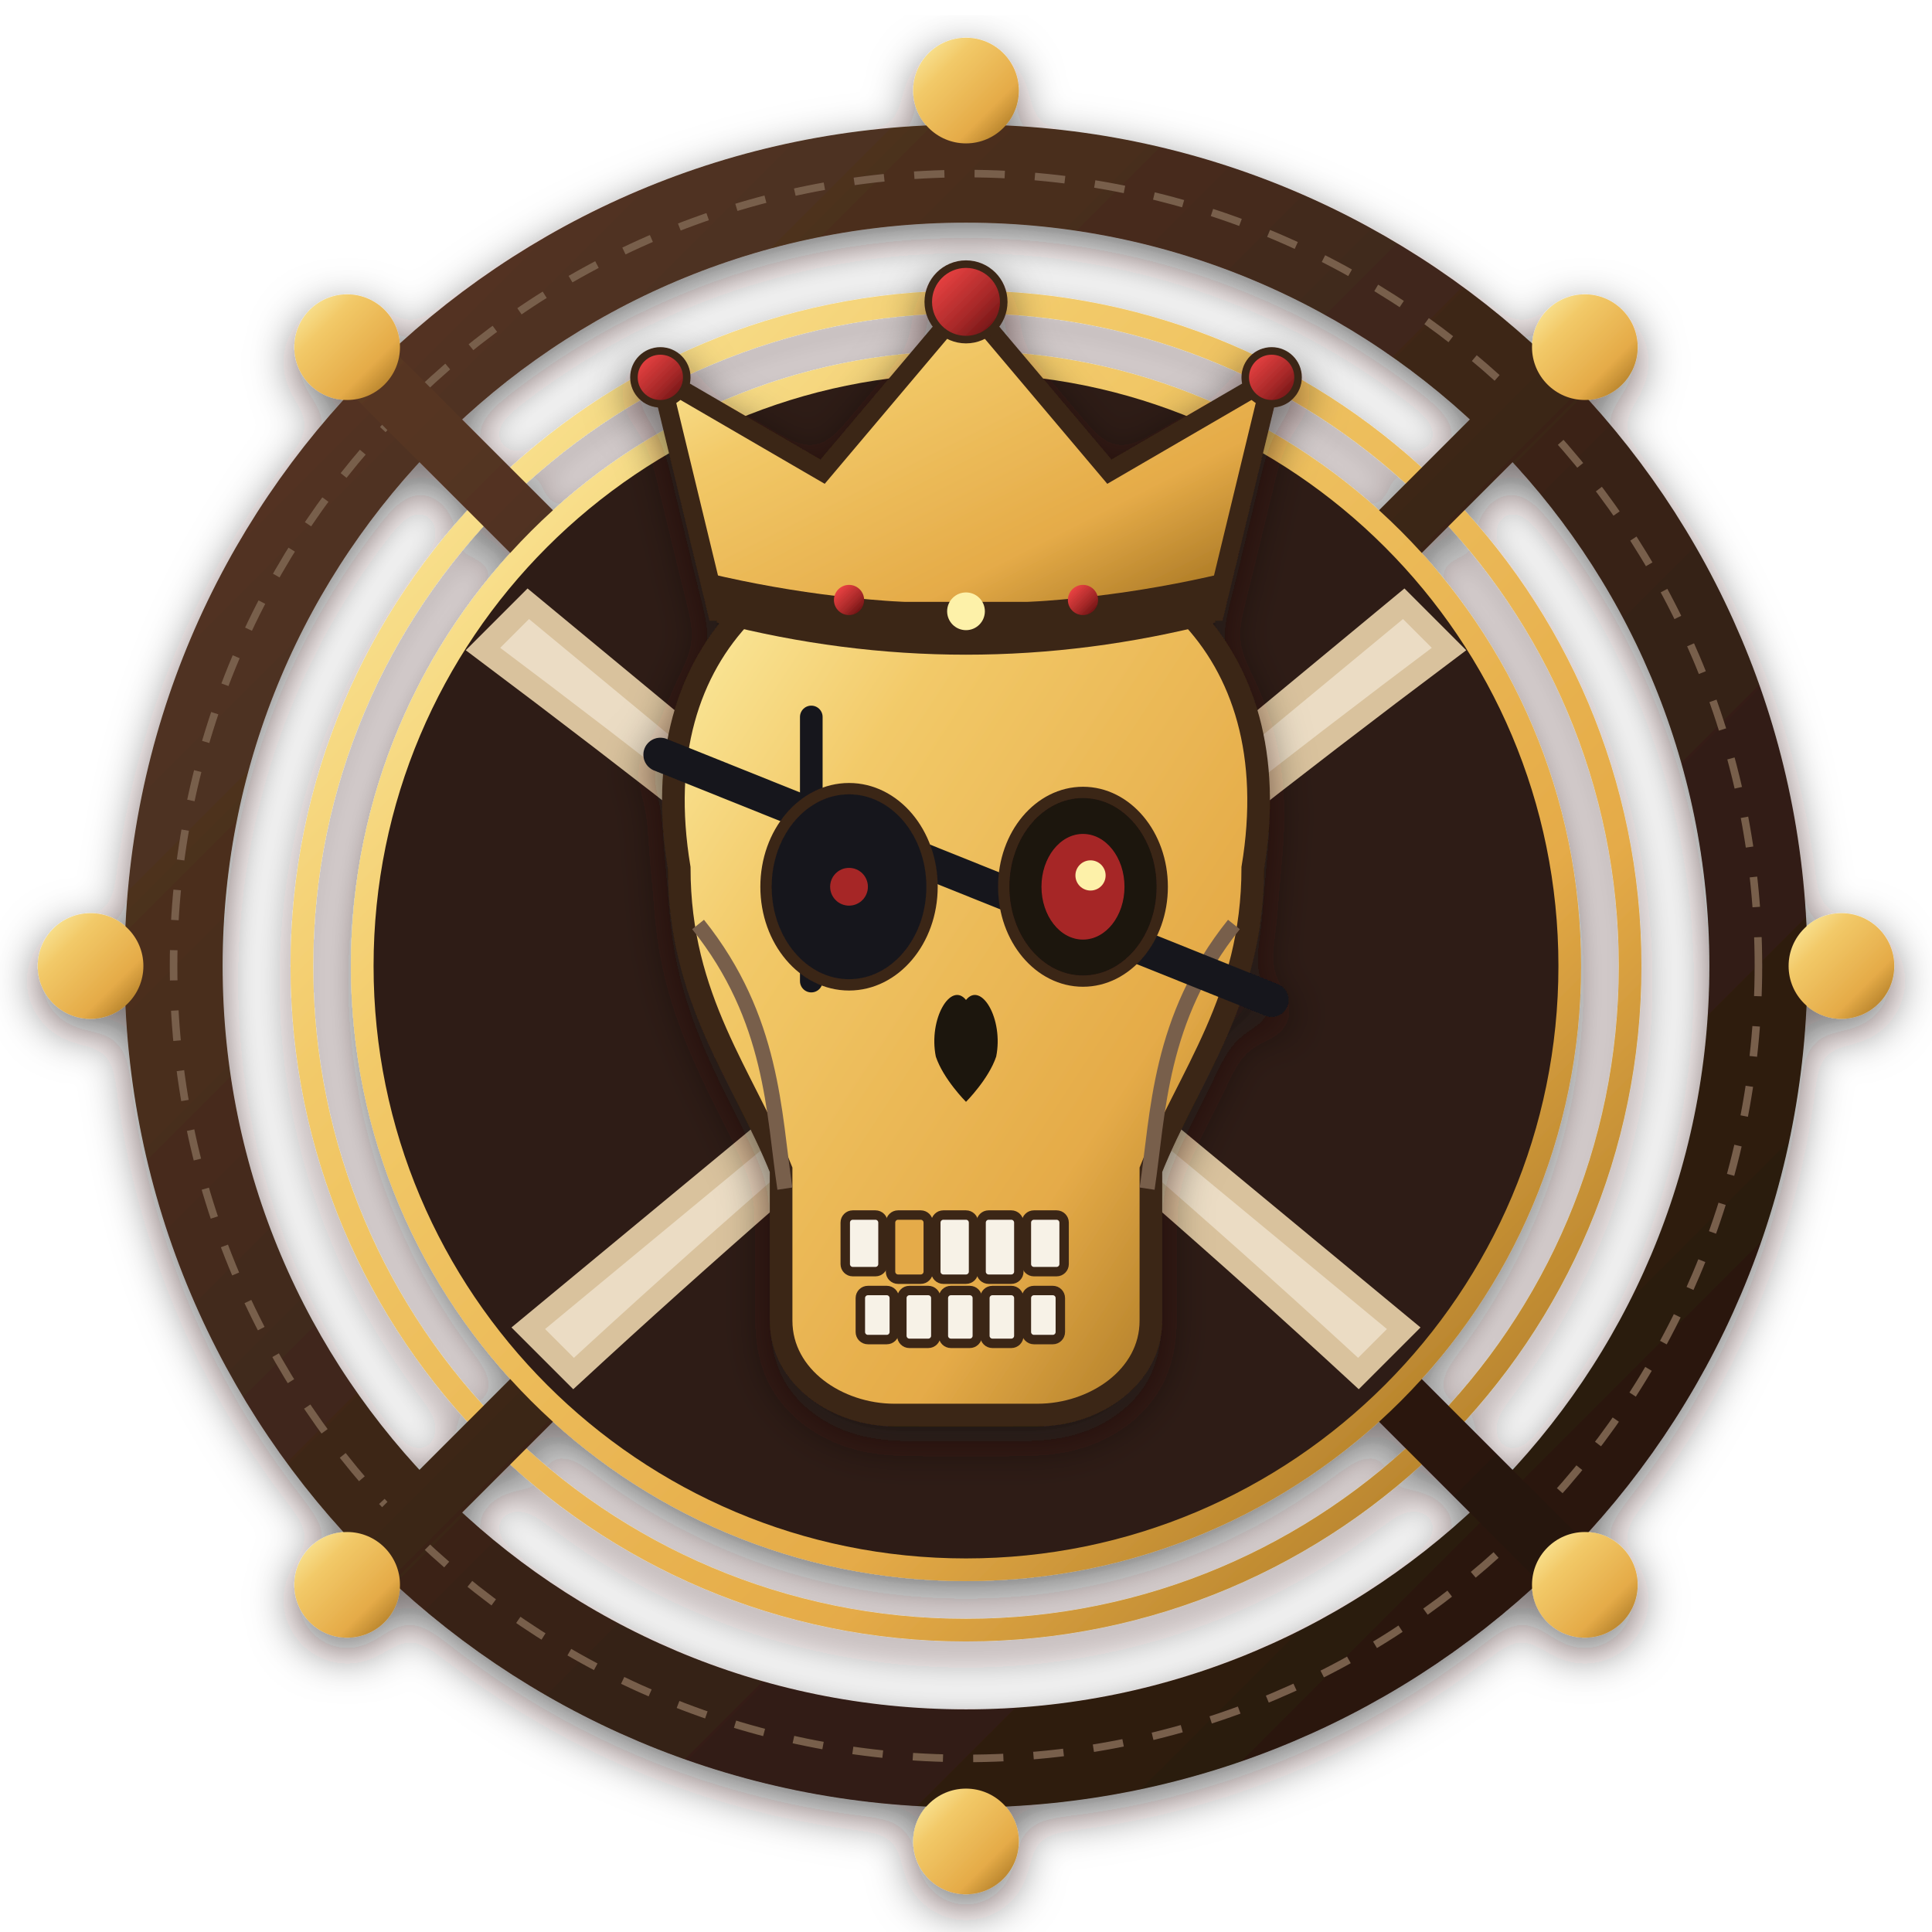
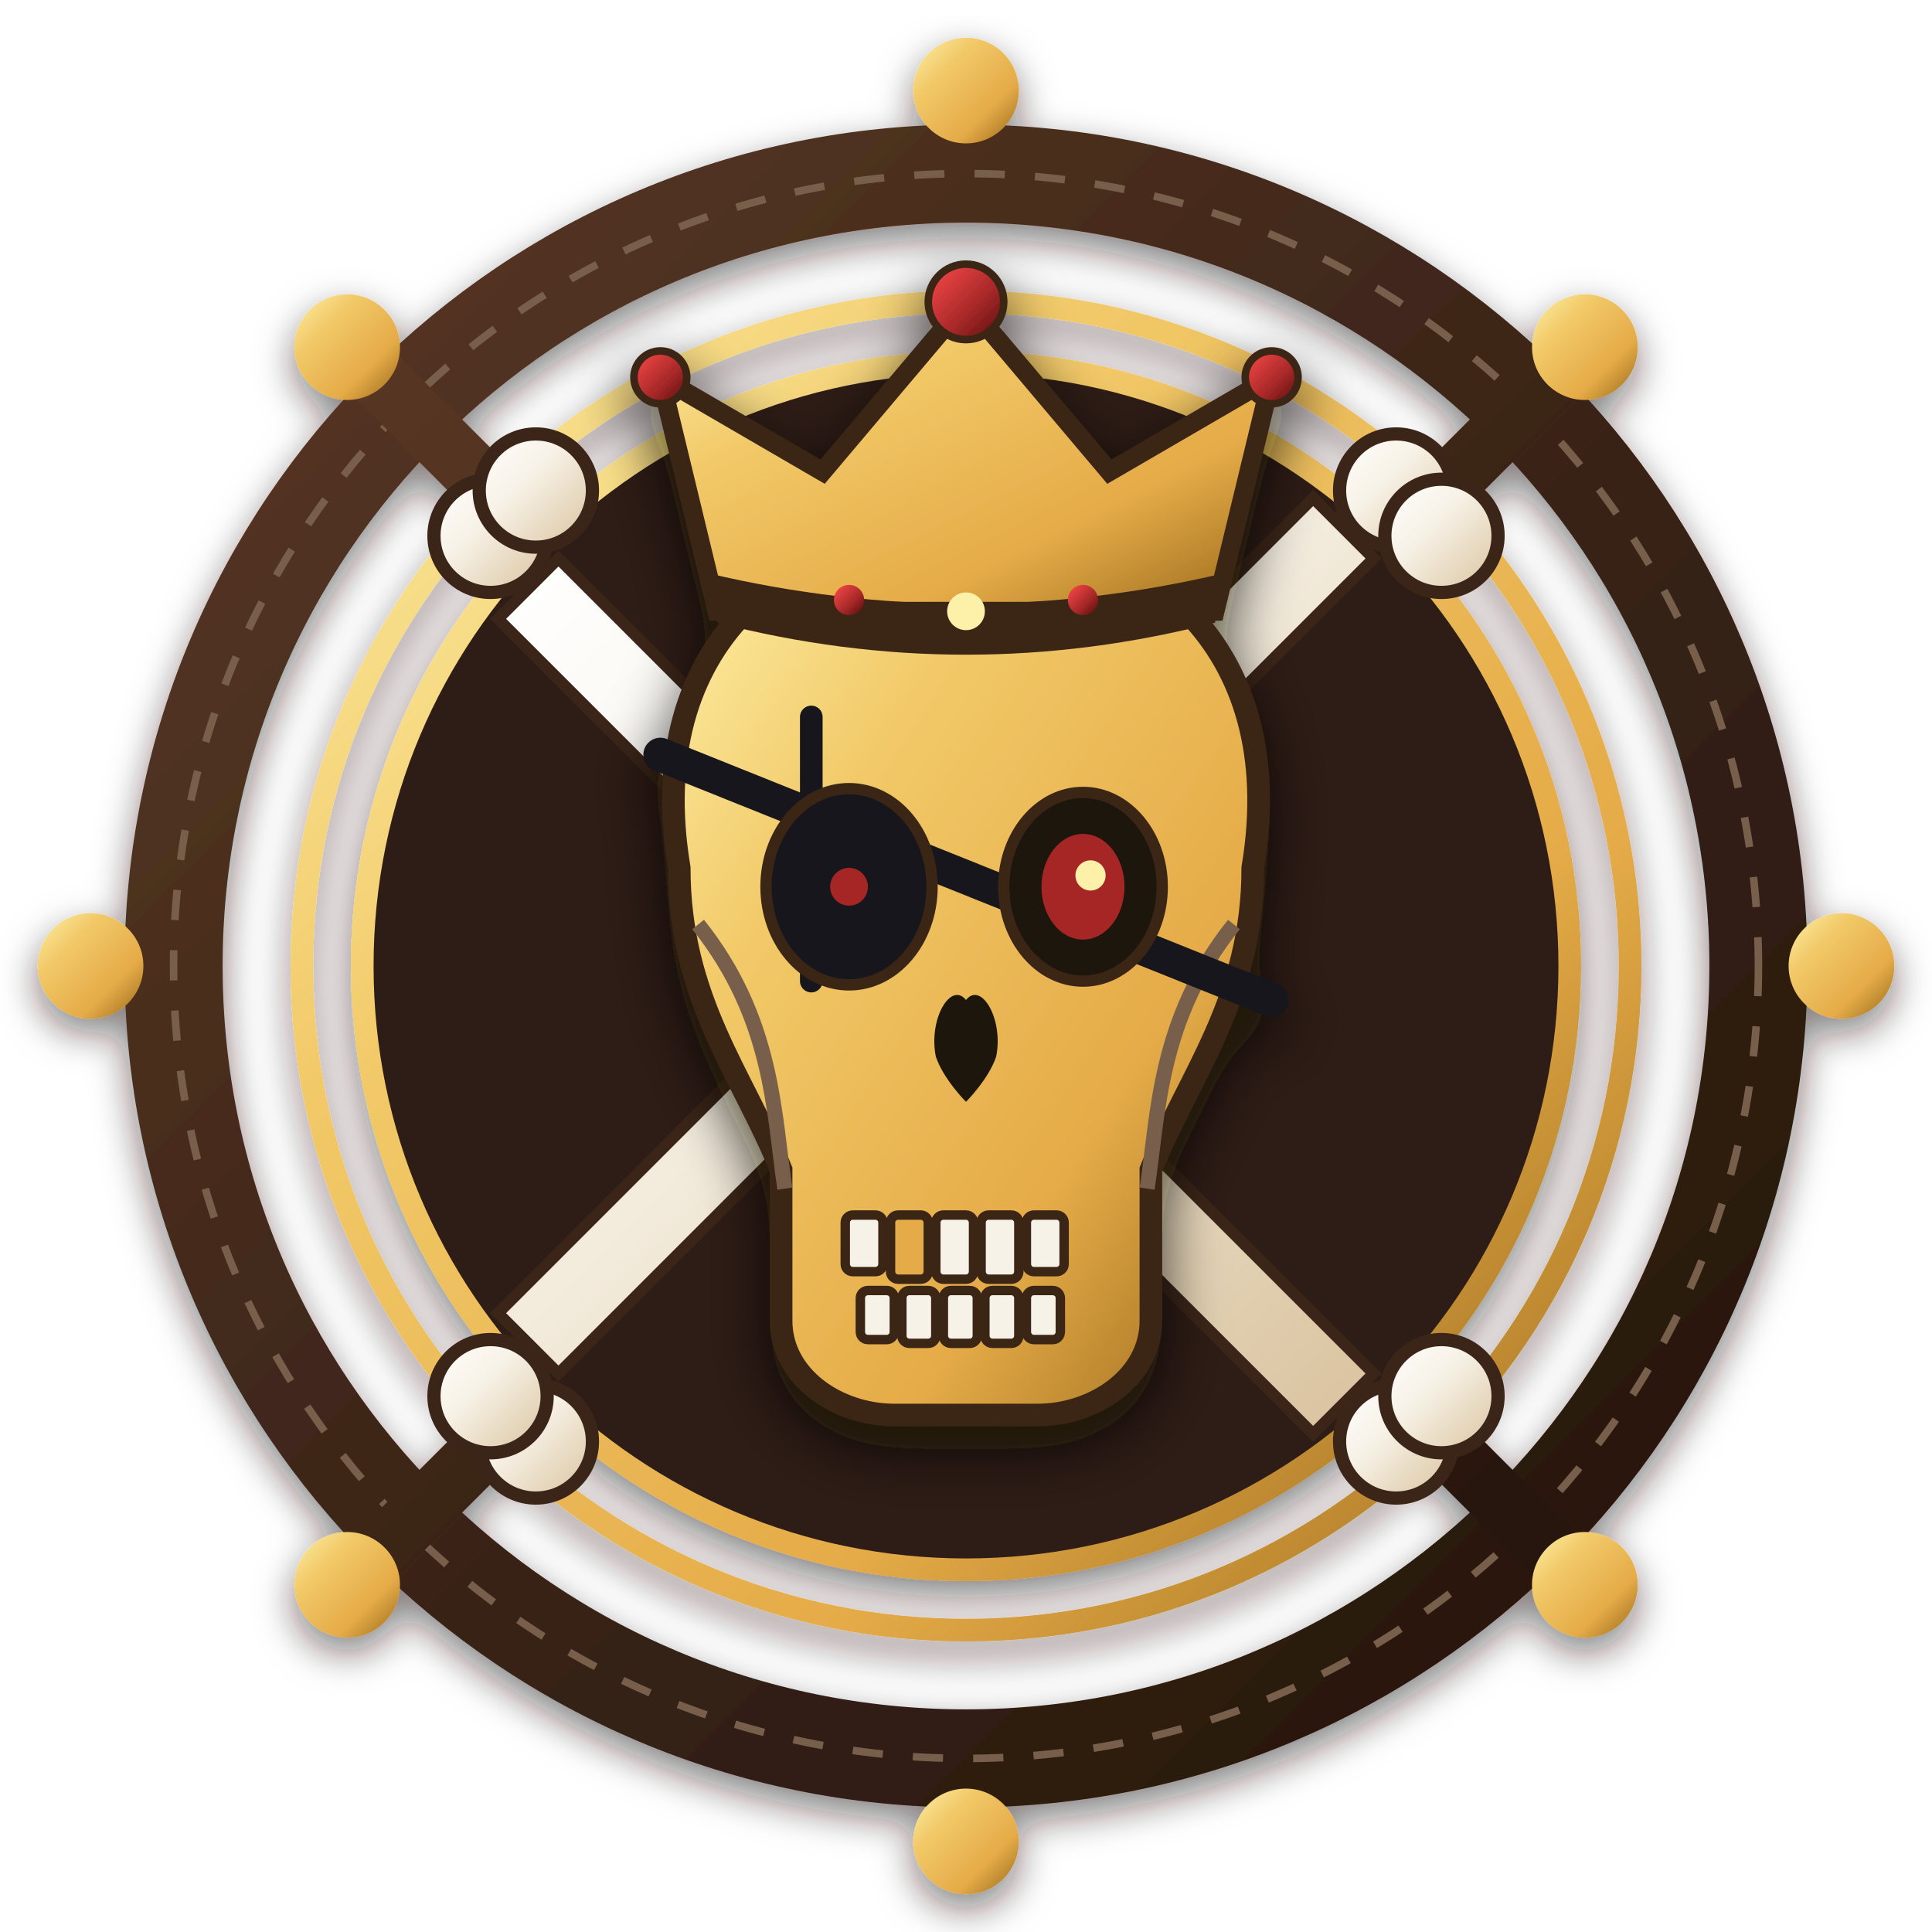
<svg xmlns="http://www.w3.org/2000/svg" viewBox="0 0 512 512" width="100%" height="100%">
  <defs>
    <linearGradient id="goldGrad" x1="0%" y1="0%" x2="100%" y2="100%">
      <stop offset="0%" stop-color="#fdf1a9" />
      <stop offset="30%" stop-color="#f2c968" />
      <stop offset="70%" stop-color="#e5ab48" />
      <stop offset="100%" stop-color="#966718" />
    </linearGradient>
    <linearGradient id="woodGrad" x1="0%" y1="0%" x2="100%" y2="100%">
      <stop offset="0%" stop-color="#5a3825" />
      <stop offset="50%" stop-color="#3b2518" />
      <stop offset="100%" stop-color="#24140b" />
    </linearGradient>
    <linearGradient id="rubyGrad" x1="0%" y1="0%" x2="100%" y2="100%">
      <stop offset="0%" stop-color="#ff4a4a" />
      <stop offset="60%" stop-color="#a62828" />
      <stop offset="100%" stop-color="#540b0b" />
    </linearGradient>
-     <filter id="shadow" x="-10%" y="-10%" width="120%" height="120%">
-       <feDropShadow dx="0" dy="4" stdDeviation="6" flood-color="#1e130c" flood-opacity="0.6" />
+     <linearGradient id="boneGrad" x1="0%" y1="0%" x2="100%" y2="100%">
+       <stop offset="0%" stop-color="#ffffff" />
+       <stop offset="40%" stop-color="#f7f2e7" />
+       <stop offset="100%" stop-color="#d9c29d" />
+     </linearGradient>
+     <filter id="skullShadow" x="-20%" y="-20%" width="140%" height="140%">
+       <feDropShadow dx="0" dy="6" stdDeviation="8" flood-color="#0d0704" flood-opacity="0.75" />
+     </filter>
+     <filter id="wheelShadow" x="-15%" y="-15%" width="130%" height="130%">
+       <feDropShadow dx="0" dy="4" stdDeviation="5" flood-color="#1e130c" flood-opacity="0.55" />
    </filter>
  </defs>
-   <g filter="url(#shadow)">
+   <g filter="url(#wheelShadow)">
    <circle cx="256" cy="256" r="210" fill="none" stroke="url(#woodGrad)" stroke-width="26" />
    <circle cx="256" cy="256" r="210" fill="none" stroke="#785f4c" stroke-width="2" stroke-dasharray="8 8" />
    <circle cx="256" cy="256" r="176" fill="none" stroke="url(#goldGrad)" stroke-width="6" />
    <g stroke="url(#woodGrad)" stroke-width="16" stroke-linecap="round">
      <line x1="256" y1="20" x2="256" y2="492" />
      <line x1="20" y1="256" x2="492" y2="256" />
      <line x1="89" y1="89" x2="423" y2="423" />
      <line x1="89" y1="423" x2="423" y2="89" />
    </g>
    <g fill="url(#goldGrad)">
      <circle cx="256" cy="24" r="14" />
      <circle cx="256" cy="488" r="14" />
      <circle cx="24" cy="256" r="14" />
      <circle cx="488" cy="256" r="14" />
      <circle cx="92" cy="92" r="14" />
      <circle cx="420" cy="420" r="14" />
      <circle cx="92" cy="420" r="14" />
      <circle cx="420" cy="92" r="14" />
    </g>
    <circle cx="256" cy="256" r="160" fill="#2d1e15" stroke="url(#goldGrad)" stroke-width="6" />
  </g>
-   <g stroke="#d9c29d" stroke-width="6" fill="#f7f2e7">
-     <path d="M 140 160 Q 256 256 372 352 L 360 364 Q 256 268 128 172 Z" fill="#ebdcc4" />
-     <path d="M 372 160 Q 256 256 140 352 L 152 364 Q 256 268 384 172 Z" fill="#ebdcc4" />
+   <g stroke="#3b2518" stroke-width="3.5" fill="url(#boneGrad)">
+     <g>
+       <circle cx="130" cy="142" r="15" />
+       <circle cx="142" cy="130" r="15" />
+       <path d="M 148 148 L 364 364 L 348 380 L 132 164 Z" stroke="#3b2518" stroke-width="3" />
+       <circle cx="370" cy="382" r="15" />
+       <circle cx="382" cy="370" r="15" />
+     </g>
+     <g>
+       <circle cx="370" cy="130" r="15" />
+       <circle cx="382" cy="142" r="15" />
+       <path d="M 364 148 L 148 364 L 132 348 L 348 132 Z" stroke="#3b2518" stroke-width="3" />
+       <circle cx="142" cy="382" r="15" />
+       <circle cx="130" cy="370" r="15" />
+     </g>
  </g>
-   <g filter="url(#shadow)">
-     <path d="M 180 230               C 170 170, 210 140, 256 140               C 302 140, 342 170, 332 230               C 332 265, 315 285, 305 310               L 305 350 C 305 365, 290 375, 275 375              L 237 375 C 222 375, 207 365, 207 350              L 207 310              C 197 285, 180 265, 180 230 Z" fill="url(#goldGrad)" stroke="#3b2518" stroke-width="6" />
+   <g filter="url(#skullShadow)">
+     <path d="M 180 230           C 170 170, 210 140, 256 140           C 302 140, 342 170, 332 230           C 332 265, 315 285, 305 310           L 305 350 C 305 365, 290 375, 275 375          L 237 375 C 222 375, 207 365, 207 350          L 207 310          C 197 285, 180 265, 180 230 Z" fill="url(#goldGrad)" stroke="#3b2518" stroke-width="6" />
    <path d="M 185 245 C 205 270, 205 295, 208 315" stroke="#785f4c" stroke-width="4" fill="none" />
    <path d="M 327 245 C 307 270, 307 295, 304 315" stroke="#785f4c" stroke-width="4" fill="none" />
    <path d="M 175 200 L 337 265" stroke="#18181b" stroke-width="9" stroke-linecap="round" />
    <path d="M 215 190 L 215 260" stroke="#18181b" stroke-width="6" stroke-linecap="round" />
    <ellipse cx="225" cy="235" rx="22" ry="26" fill="#18181b" stroke="#3b2518" stroke-width="3" />
    <circle cx="225" cy="235" r="5" fill="#a62828" />
    <ellipse cx="287" cy="235" rx="21" ry="25" fill="#1e130c" stroke="#3b2518" stroke-width="3" />
    <ellipse cx="287" cy="235" rx="11" ry="14" fill="#a62828" />
    <circle cx="289" cy="232" r="4" fill="#fdf1a9" />
    <path d="M 256 265 C 252 260, 246 270, 248 280 C 250 286, 256 292, 256 292 C 256 292, 262 286, 264 280 C 266 270, 260 260, 256 265 Z" fill="#1e130c" />
    <g fill="#f7f2e7" stroke="#3b2518" stroke-width="2.5">
      <rect x="224" y="322" width="10" height="15" rx="2" />
      <rect x="236" y="322" width="10" height="17" rx="2" fill="#e5ab48" />
      <rect x="248" y="322" width="10" height="17" rx="2" />
      <rect x="260" y="322" width="10" height="17" rx="2" />
      <rect x="272" y="322" width="10" height="15" rx="2" />
      <rect x="228" y="342" width="9" height="13" rx="2" />
      <rect x="239" y="342" width="9" height="14" rx="2" />
      <rect x="250" y="342" width="9" height="14" rx="2" />
      <rect x="261" y="342" width="9" height="14" rx="2" />
      <rect x="272" y="342" width="9" height="13" rx="2" />
    </g>
    <path d="M 190 162               L 175 100               L 218 125               L 256 80               L 294 125               L 337 100               L 322 162               Z" fill="url(#goldGrad)" stroke="#3b2518" stroke-width="5" />
    <path d="M 188 152 Q 256 168 324 152 L 322 165 Q 256 182 190 165 Z" fill="#3b2518" />
    <circle cx="175" cy="100" r="7" fill="url(#rubyGrad)" stroke="#3b2518" stroke-width="2" />
    <circle cx="256" cy="80" r="10" fill="url(#rubyGrad)" stroke="#3b2518" stroke-width="2" />
    <circle cx="337" cy="100" r="7" fill="url(#rubyGrad)" stroke="#3b2518" stroke-width="2" />
    <circle cx="225" cy="159" r="4" fill="url(#rubyGrad)" />
    <circle cx="256" cy="162" r="5" fill="#fdf1a9" />
    <circle cx="287" cy="159" r="4" fill="url(#rubyGrad)" />
  </g>
</svg>
